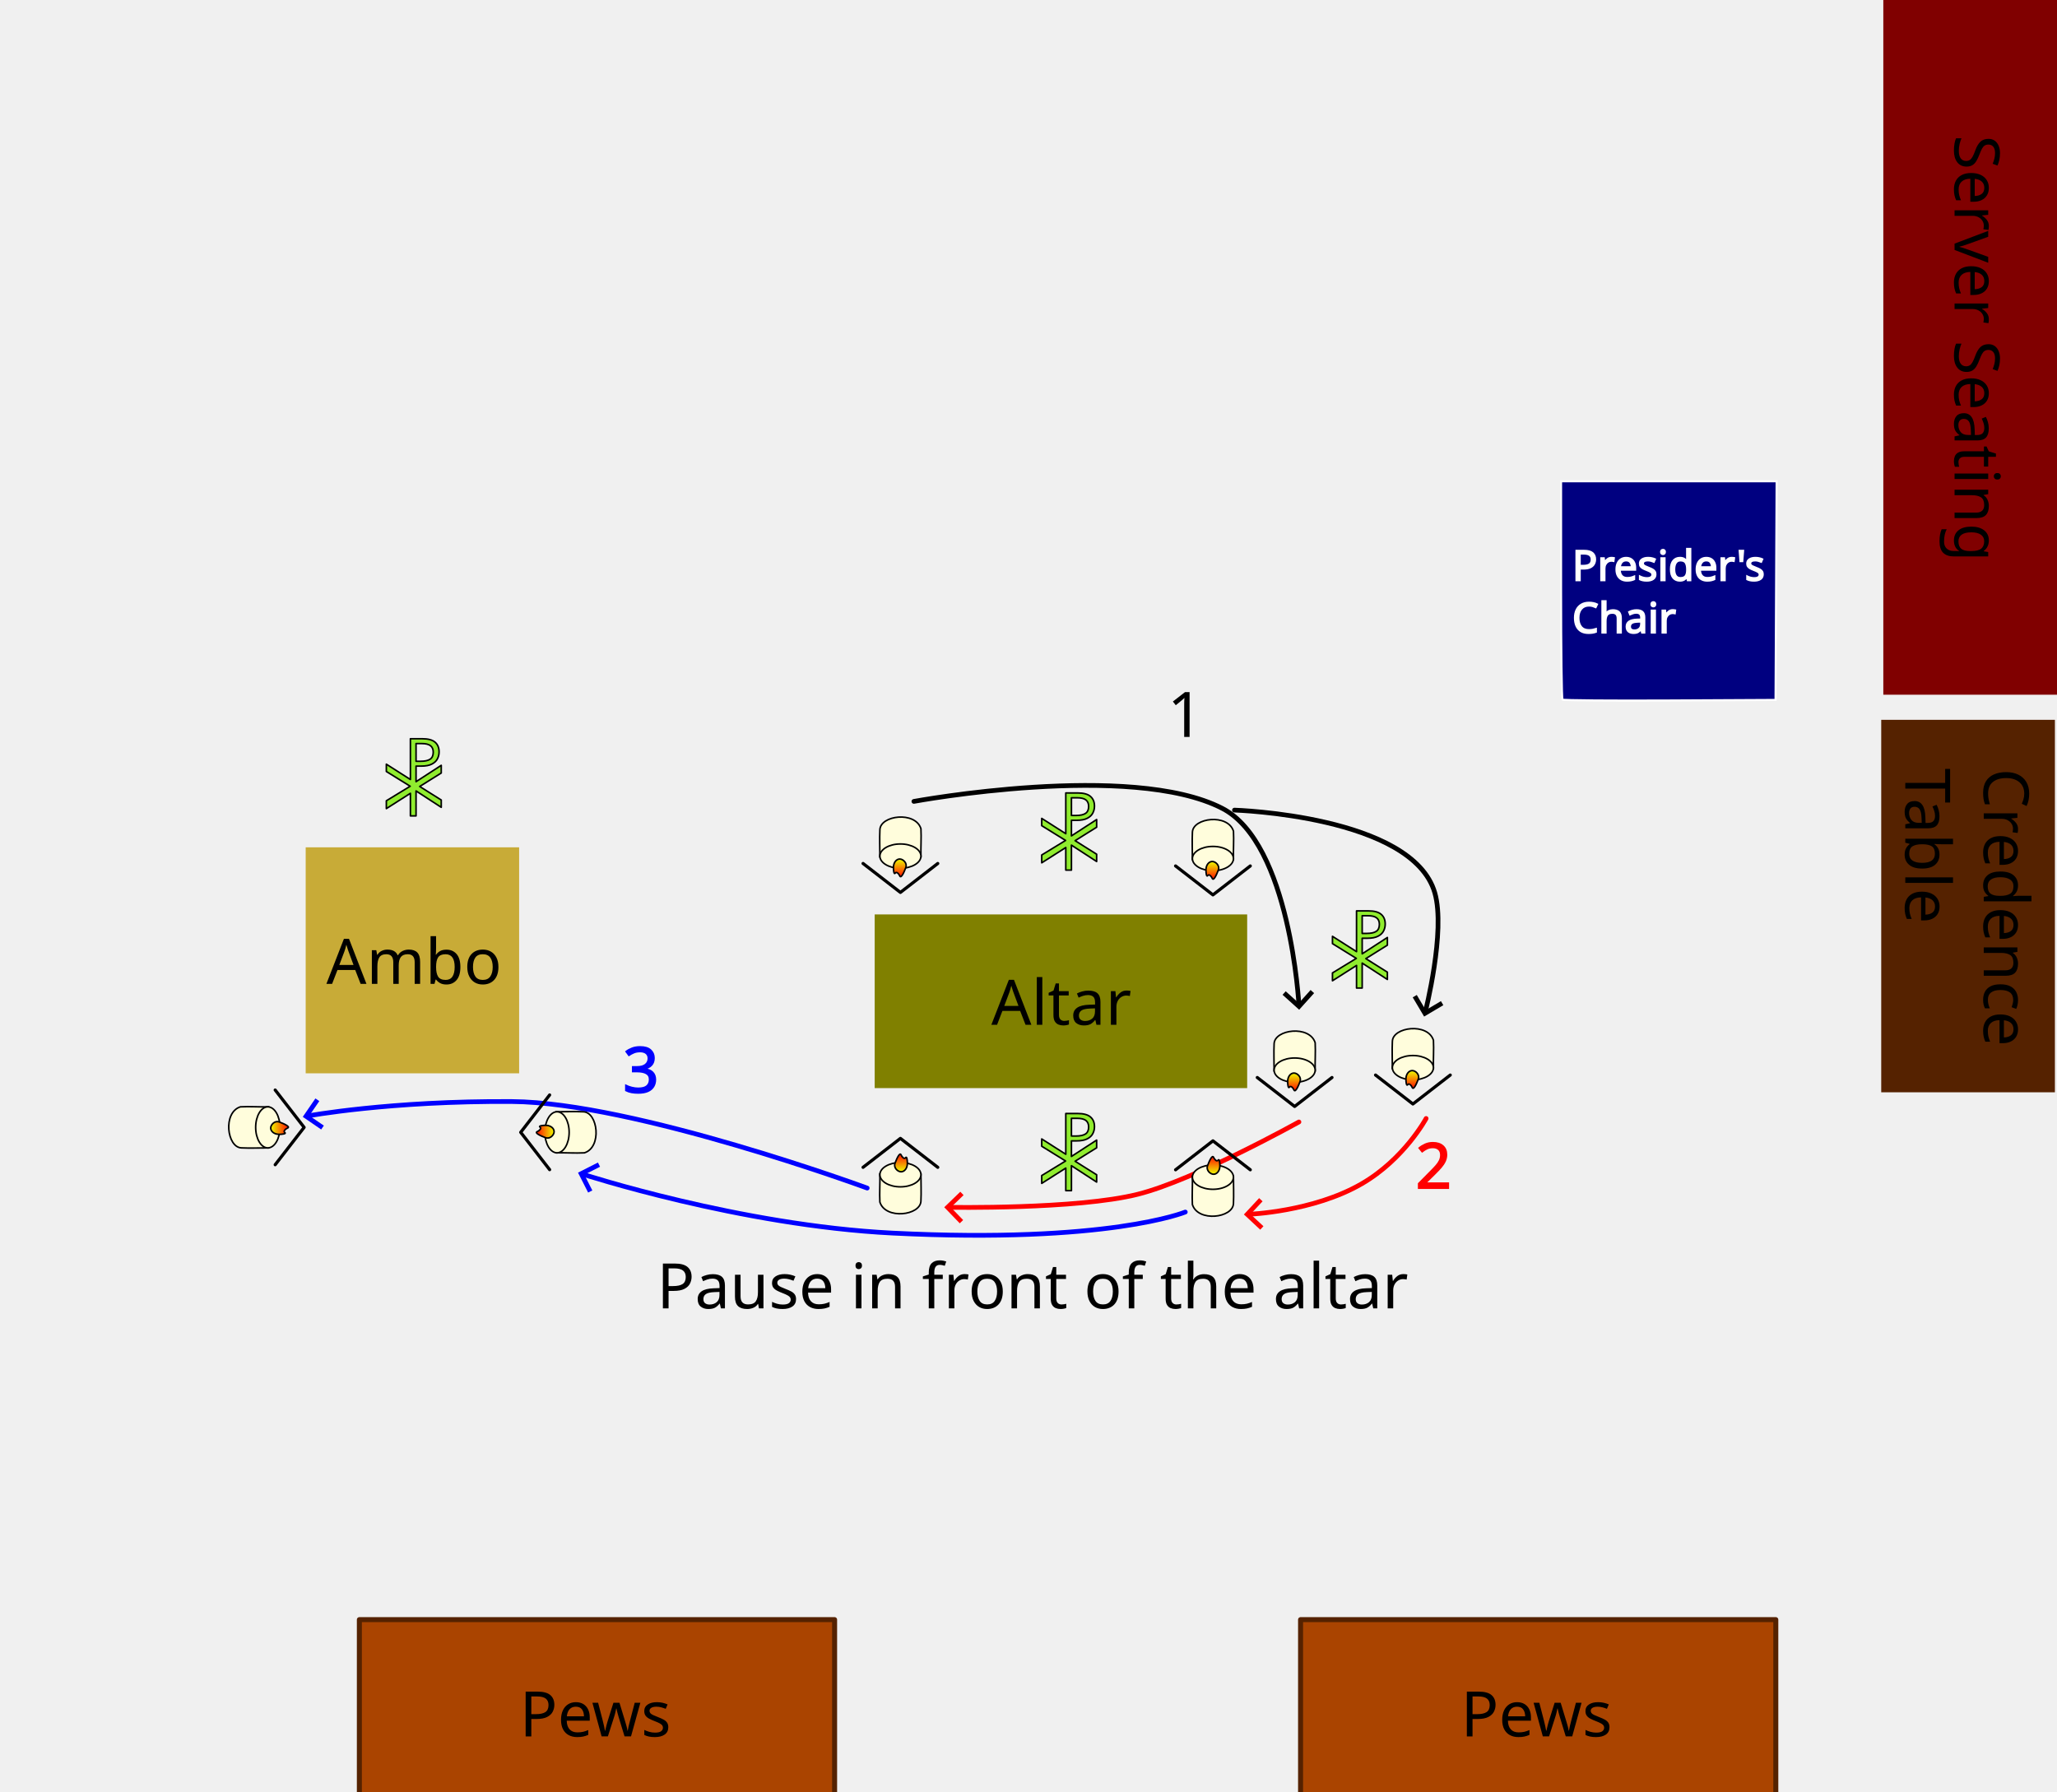
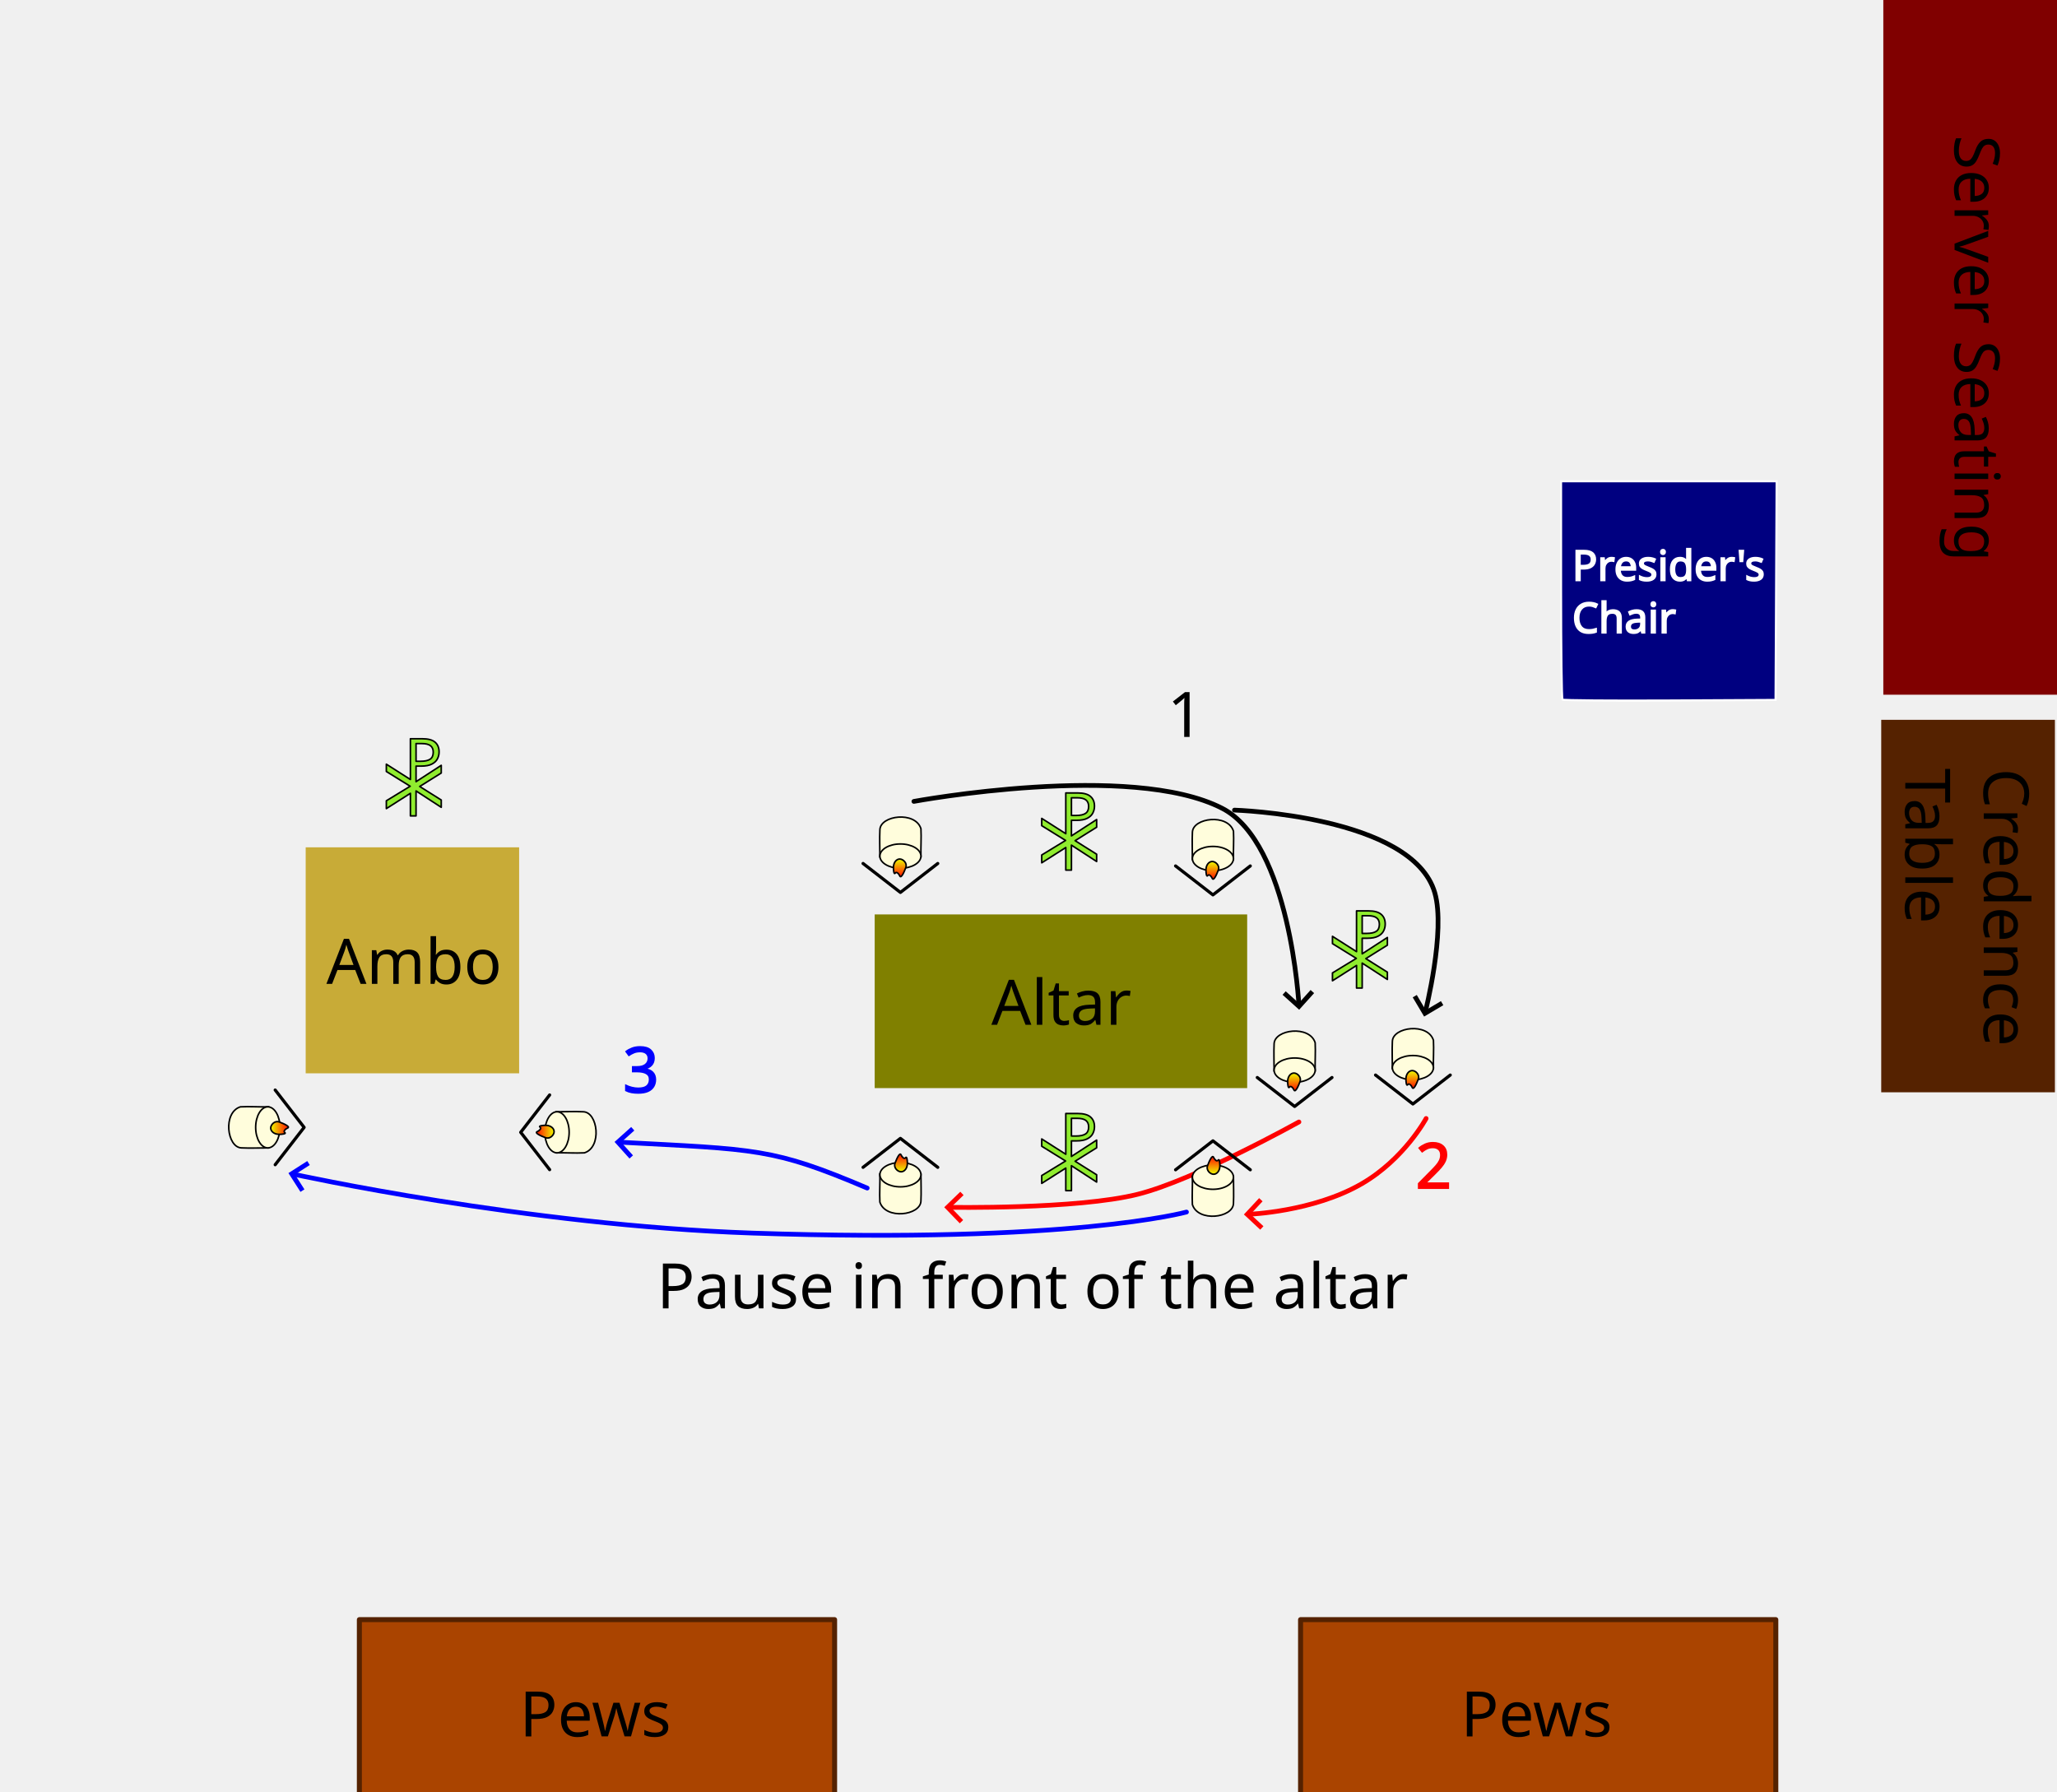
<svg xmlns="http://www.w3.org/2000/svg" xmlns:xlink="http://www.w3.org/1999/xlink" version="1.1" id="svg48" width="1310.667" height="1141.333" viewBox="0 0 1310.667 1141.333" xml:space="preserve">
  <defs id="defs52">
    <marker style="overflow:visible" id="Arrow1" refX="0" refY="0" orient="auto-start-reverse" markerWidth="4.061" markerHeight="6.707" viewBox="0 0 4.061 6.707" preserveAspectRatio="xMidYMid">
      <path style="fill:none;stroke:context-stroke;stroke-width:1;stroke-linecap:butt" d="M 3,-3 0,0 3,3" id="path5057" transform="rotate(180,0.125,0)" />
    </marker>
    <linearGradient id="linearGradient2110">
      <stop style="stop-color:#edff00;stop-opacity:1;" offset="0" id="stop2106" />
      <stop style="stop-color:#ff1700;stop-opacity:1;" offset="1" id="stop2108" />
    </linearGradient>
    <linearGradient id="linearGradient1039">
      <stop style="stop-color:#000000;stop-opacity:1;" offset="0" id="stop1037" />
    </linearGradient>
    <linearGradient xlink:href="#linearGradient2110" id="linearGradient4737" gradientUnits="userSpaceOnUse" gradientTransform="matrix(0.8073257,0,0,0.8073257,-77.17398,150.3789)" x1="-400.906" y1="784.281" x2="-400.906" y2="773.75" />
    <linearGradient xlink:href="#linearGradient2110" id="linearGradient4753" gradientUnits="userSpaceOnUse" gradientTransform="matrix(0.8073257,0,0,0.8073257,-77.17398,150.3789)" x1="-400.906" y1="784.281" x2="-400.906" y2="773.75" />
    <linearGradient xlink:href="#linearGradient2110" id="linearGradient4783" gradientUnits="userSpaceOnUse" gradientTransform="matrix(0.8073257,0,0,0.8073257,-77.17398,150.3789)" x1="-400.906" y1="784.281" x2="-400.906" y2="773.75" />
    <linearGradient xlink:href="#linearGradient2110" id="linearGradient4799" gradientUnits="userSpaceOnUse" gradientTransform="matrix(0.8073257,0,0,0.8073257,-77.17398,150.3789)" x1="-400.906" y1="784.281" x2="-400.906" y2="773.75" />
    <linearGradient xlink:href="#linearGradient2110" id="linearGradient4815" gradientUnits="userSpaceOnUse" gradientTransform="matrix(0.8073257,0,0,0.8073257,-77.17398,150.3789)" x1="-400.906" y1="784.281" x2="-400.906" y2="773.75" />
    <linearGradient xlink:href="#linearGradient2110" id="linearGradient4831" gradientUnits="userSpaceOnUse" gradientTransform="matrix(0.8073257,0,0,0.8073257,-77.17398,150.3789)" x1="-400.906" y1="784.281" x2="-400.906" y2="773.75" />
    <linearGradient xlink:href="#linearGradient2110" id="linearGradient4951" gradientUnits="userSpaceOnUse" gradientTransform="matrix(0.8073257,0,0,0.8073257,-77.17398,150.3789)" x1="-400.906" y1="784.281" x2="-400.906" y2="773.75" />
    <linearGradient xlink:href="#linearGradient2110" id="linearGradient4953" gradientUnits="userSpaceOnUse" gradientTransform="matrix(0.8073257,0,0,0.8073257,-77.17398,150.3789)" x1="-400.906" y1="784.281" x2="-400.906" y2="773.75" />
    <linearGradient xlink:href="#linearGradient2110" id="linearGradient14474" gradientUnits="userSpaceOnUse" gradientTransform="matrix(0.8073257,0,0,0.8073257,-77.17398,150.3789)" x1="-400.906" y1="784.281" x2="-400.906" y2="773.75" />
  </defs>
  <g id="g54">
    <g id="g4735" transform="rotate(180,88.47158,666.6911)">
      <g id="g4731" transform="matrix(1.291578,0,0,1.291578,121.3577,-225.832)" style="stroke-width:0.774;stroke-dasharray:none">
        <g id="g4727" style="stroke-width:0.774;stroke-dasharray:none">
          <path id="path4723" style="fill:#fffddc;stroke:#000000;stroke-width:0.774;stroke-linecap:round;stroke-linejoin:round;stroke-dasharray:none" d="m -411.295,784.34 c 0.13,4.625 -0.247,9.546 0,14.033 2.765,8.793 20.068,6.628 20.254,-0.535 0.212,-4.273 0,-9.041 0,-13.498 z" />
          <ellipse style="fill:#fffddc;fill-opacity:1;stroke:#000000;stroke-width:0.774;stroke-linecap:round;stroke-linejoin:round;stroke-dasharray:none;stroke-dashoffset:0;stroke-opacity:1" id="ellipse4725" ry="5.994" rx="10.127" cy="784.857" cx="-401.164" />
        </g>
        <path id="path4729" style="fill:url(#linearGradient4737);stroke:#000000;stroke-width:0.774;stroke-linecap:round;stroke-linejoin:round;stroke-dasharray:none" d="m -397.733,779.412 c -0.034,2.299 -1.445,4.011 -3.103,4.011 -1.658,0 -3.789,-2.002 -3.002,-4.163 0.833,-2.286 2.356,-5.69 3.002,-4.163 0.4,0.946 1.579,2.331 2.224,1.371 0.606,-0.902 0.905,1.239 0.879,2.944 z" />
      </g>
      <path style="fill:none;stroke:#000000;stroke-width:2;stroke-linecap:round;stroke-linejoin:round;stroke-dasharray:none;stroke-opacity:1" d="m -420.58,783.176 23.803,-18.438 23.803,18.438" id="path4733" />
    </g>
    <g id="g4767" transform="rotate(180,838.0015,593.6542)">
      <g id="g4747" transform="matrix(1.291578,0,0,1.291578,1421.288,-373.4757)" style="stroke-width:0.774;stroke-dasharray:none">
        <g id="g4743" style="stroke-width:0.774;stroke-dasharray:none">
          <path id="path4739" style="fill:#fffddc;stroke:#000000;stroke-width:0.774;stroke-linecap:round;stroke-linejoin:round;stroke-dasharray:none" d="m -411.295,784.34 c 0.13,4.625 -0.247,9.546 0,14.033 2.765,8.793 20.068,6.628 20.254,-0.535 0.212,-4.273 0,-9.041 0,-13.498 z" />
          <ellipse style="fill:#fffddc;fill-opacity:1;stroke:#000000;stroke-width:0.774;stroke-linecap:round;stroke-linejoin:round;stroke-dasharray:none;stroke-dashoffset:0;stroke-opacity:1" id="ellipse4741" ry="5.994" rx="10.127" cy="784.857" cx="-401.164" />
        </g>
        <path id="path4745" style="fill:url(#linearGradient4753);stroke:#000000;stroke-width:0.774;stroke-linecap:round;stroke-linejoin:round;stroke-dasharray:none" d="m -397.733,779.412 c -0.034,2.299 -1.445,4.011 -3.103,4.011 -1.658,0 -3.789,-2.002 -3.002,-4.163 0.833,-2.286 2.356,-5.69 3.002,-4.163 0.4,0.946 1.579,2.331 2.224,1.371 0.606,-0.902 0.905,1.239 0.879,2.944 z" />
      </g>
      <path style="fill:none;stroke:#000000;stroke-width:2;stroke-linecap:round;stroke-linejoin:round;stroke-dasharray:none;stroke-opacity:1" d="m 879.35,635.533 23.803,-18.438 23.803,18.438" id="path4749" />
    </g>
    <g id="g4781" transform="rotate(180,214.0653,734.8807)">
      <g id="g4777" transform="matrix(1.291578,0,0,1.291578,121.3577,-225.832)" style="stroke-width:0.774;stroke-dasharray:none">
        <g id="g4773" style="stroke-width:0.774;stroke-dasharray:none">
          <path id="path4769" style="fill:#fffddc;stroke:#000000;stroke-width:0.774;stroke-linecap:round;stroke-linejoin:round;stroke-dasharray:none" d="m -411.295,784.34 c 0.13,4.625 -0.247,9.546 0,14.033 2.765,8.793 20.068,6.628 20.254,-0.535 0.212,-4.273 0,-9.041 0,-13.498 z" />
          <ellipse style="fill:#fffddc;fill-opacity:1;stroke:#000000;stroke-width:0.774;stroke-linecap:round;stroke-linejoin:round;stroke-dasharray:none;stroke-dashoffset:0;stroke-opacity:1" id="ellipse4771" ry="5.994" rx="10.127" cy="784.857" cx="-401.164" />
        </g>
        <path id="path4775" style="fill:url(#linearGradient4783);stroke:#000000;stroke-width:0.774;stroke-linecap:round;stroke-linejoin:round;stroke-dasharray:none" d="m -397.733,779.412 c -0.034,2.299 -1.445,4.011 -3.103,4.011 -1.658,0 -3.789,-2.002 -3.002,-4.163 0.833,-2.286 2.356,-5.69 3.002,-4.163 0.4,0.946 1.579,2.331 2.224,1.371 0.606,-0.902 0.905,1.239 0.879,2.944 z" />
      </g>
      <path style="fill:none;stroke:#000000;stroke-width:2;stroke-linecap:round;stroke-linejoin:round;stroke-dasharray:none;stroke-opacity:1" d="m -420.58,783.176 23.803,-18.438 23.803,18.438" id="path4779" />
    </g>
    <g id="g4797" transform="rotate(180,251.7435,734.0957)">
      <g id="g4793" transform="matrix(1.291578,0,0,1.291578,121.3577,-225.832)" style="stroke-width:0.774;stroke-dasharray:none">
        <g id="g4789" style="stroke-width:0.774;stroke-dasharray:none">
          <path id="path4785" style="fill:#fffddc;stroke:#000000;stroke-width:0.774;stroke-linecap:round;stroke-linejoin:round;stroke-dasharray:none" d="m -411.295,784.34 c 0.13,4.625 -0.247,9.546 0,14.033 2.765,8.793 20.068,6.628 20.254,-0.535 0.212,-4.273 0,-9.041 0,-13.498 z" />
          <ellipse style="fill:#fffddc;fill-opacity:1;stroke:#000000;stroke-width:0.774;stroke-linecap:round;stroke-linejoin:round;stroke-dasharray:none;stroke-dashoffset:0;stroke-opacity:1" id="ellipse4787" ry="5.994" rx="10.127" cy="784.857" cx="-401.164" />
        </g>
        <path id="path4791" style="fill:url(#linearGradient4799);stroke:#000000;stroke-width:0.774;stroke-linecap:round;stroke-linejoin:round;stroke-dasharray:none" d="m -397.733,779.412 c -0.034,2.299 -1.445,4.011 -3.103,4.011 -1.658,0 -3.789,-2.002 -3.002,-4.163 0.833,-2.286 2.356,-5.69 3.002,-4.163 0.4,0.946 1.579,2.331 2.224,1.371 0.606,-0.902 0.905,1.239 0.879,2.944 z" />
      </g>
      <path style="fill:none;stroke:#000000;stroke-width:2;stroke-linecap:round;stroke-linejoin:round;stroke-dasharray:none;stroke-opacity:1" d="m -420.58,783.176 23.803,-18.438 23.803,18.438" id="path4795" />
    </g>
    <g id="g4829" transform="rotate(90,-78.30858,1036.824)">
      <g id="g4825" transform="matrix(1.291578,0,0,1.291578,121.3577,-225.832)" style="stroke-width:0.774;stroke-dasharray:none">
        <g id="g4821" style="stroke-width:0.774;stroke-dasharray:none">
          <path id="path4817" style="fill:#fffddc;stroke:#000000;stroke-width:0.774;stroke-linecap:round;stroke-linejoin:round;stroke-dasharray:none" d="m -411.295,784.34 c 0.13,4.625 -0.247,9.546 0,14.033 2.765,8.793 20.068,6.628 20.254,-0.535 0.212,-4.273 0,-9.041 0,-13.498 z" />
          <ellipse style="fill:#fffddc;fill-opacity:1;stroke:#000000;stroke-width:0.774;stroke-linecap:round;stroke-linejoin:round;stroke-dasharray:none;stroke-dashoffset:0;stroke-opacity:1" id="ellipse4819" ry="5.994" rx="10.127" cy="784.857" cx="-401.164" />
        </g>
        <path id="path4823" style="fill:url(#linearGradient4831);stroke:#000000;stroke-width:0.774;stroke-linecap:round;stroke-linejoin:round;stroke-dasharray:none" d="m -397.733,779.412 c -0.034,2.299 -1.445,4.011 -3.103,4.011 -1.658,0 -3.789,-2.002 -3.002,-4.163 0.833,-2.286 2.356,-5.69 3.002,-4.163 0.4,0.946 1.579,2.331 2.224,1.371 0.606,-0.902 0.905,1.239 0.879,2.944 z" />
      </g>
      <path style="fill:none;stroke:#000000;stroke-width:2;stroke-linecap:round;stroke-linejoin:round;stroke-dasharray:none;stroke-opacity:1" d="m -420.58,783.176 23.803,-18.438 23.803,18.438" id="path4827" />
    </g>
    <g id="g4887" transform="translate(750.4227,15.69922)">
      <g aria-label="P" id="g4883" style="font-size:40px;line-height:1.25;fill:#000000;fill-opacity:1;stroke:#000000;stroke-linecap:butt;stroke-linejoin:round;stroke-opacity:1" transform="translate(-480.3961,91.84043)">
        <path id="path4881" style="fill:#90ec2f;fill-opacity:1;stroke:#000000;stroke-linecap:butt;stroke-linejoin:round;stroke-opacity:1" d="m 409.068,397.72 v 25.973 l -15.33,-9.766 v 4.654 l 15.189,9.406 -15.189,9.262 v 4.998 l 15.33,-9.756 v 14.393 h 3.6 v -15.906 l 16.055,10.436 v -4.654 l -13.719,-8.623 13.719,-8.574 v -4.9 l -16.055,10.42 v -9.922 h 3.279 c 2.853,0 5.106,-0.426 6.76,-1.279 1.68,-0.853 2.867,-1.96 3.561,-3.32 0.72,-1.387 1.08,-2.868 1.08,-4.441 0,-2.667 -0.854,-4.733 -2.561,-6.199 -1.707,-1.467 -4.427,-2.199 -8.16,-2.199 z m 3.6,3.08 h 3.641 c 2.533,0 4.385,0.453 5.559,1.359 1.173,0.907 1.76,2.279 1.76,4.119 0,2.107 -0.667,3.6 -2,4.48 -1.333,0.88 -3.36,1.32 -6.08,1.32 h -2.879 z" />
      </g>
      <g aria-label="X" transform="rotate(90)" id="g4885" style="font-size:48.997px;line-height:1.25;stroke:#000000;stroke-width:1.225;stroke-linejoin:round" />
    </g>
    <g id="g4895" transform="translate(935.6735,90.85147)">
      <g aria-label="P" id="g4891" style="font-size:40px;line-height:1.25;fill:#000000;fill-opacity:1;stroke:#000000;stroke-linecap:butt;stroke-linejoin:round;stroke-opacity:1" transform="translate(-480.3961,91.84043)">
        <path id="path4889" style="fill:#90ec2f;fill-opacity:1;stroke:#000000;stroke-linecap:butt;stroke-linejoin:round;stroke-opacity:1" d="m 409.068,397.72 v 25.973 l -15.33,-9.766 v 4.654 l 15.189,9.406 -15.189,9.262 v 4.998 l 15.33,-9.756 v 14.393 h 3.6 v -15.906 l 16.055,10.436 v -4.654 l -13.719,-8.623 13.719,-8.574 v -4.9 l -16.055,10.42 v -9.922 h 3.279 c 2.853,0 5.106,-0.426 6.76,-1.279 1.68,-0.853 2.867,-1.96 3.561,-3.32 0.72,-1.387 1.08,-2.868 1.08,-4.441 0,-2.667 -0.854,-4.733 -2.561,-6.199 -1.707,-1.467 -4.427,-2.199 -8.16,-2.199 z m 3.6,3.08 h 3.641 c 2.533,0 4.385,0.453 5.559,1.359 1.173,0.907 1.76,2.279 1.76,4.119 0,2.107 -0.667,3.6 -2,4.48 -1.333,0.88 -3.36,1.32 -6.08,1.32 h -2.879 z" />
      </g>
      <g aria-label="X" transform="rotate(90)" id="g4893" style="font-size:48.997px;line-height:1.25;stroke:#000000;stroke-width:1.225;stroke-linejoin:round" />
    </g>
    <g id="g4903" transform="translate(332.8235,-18.83906)">
      <g aria-label="P" id="g4899" style="font-size:40px;line-height:1.25;fill:#000000;fill-opacity:1;stroke:#000000;stroke-linecap:butt;stroke-linejoin:round;stroke-opacity:1" transform="translate(-480.3961,91.84043)">
        <path id="path4897" style="fill:#90ec2f;fill-opacity:1;stroke:#000000;stroke-linecap:butt;stroke-linejoin:round;stroke-opacity:1" d="m 409.068,397.72 v 25.973 l -15.33,-9.766 v 4.654 l 15.189,9.406 -15.189,9.262 v 4.998 l 15.33,-9.756 v 14.393 h 3.6 v -15.906 l 16.055,10.436 v -4.654 l -13.719,-8.623 13.719,-8.574 v -4.9 l -16.055,10.42 v -9.922 h 3.279 c 2.853,0 5.106,-0.426 6.76,-1.279 1.68,-0.853 2.867,-1.96 3.561,-3.32 0.72,-1.387 1.08,-2.868 1.08,-4.441 0,-2.667 -0.854,-4.733 -2.561,-6.199 -1.707,-1.467 -4.427,-2.199 -8.16,-2.199 z m 3.6,3.08 h 3.641 c 2.533,0 4.385,0.453 5.559,1.359 1.173,0.907 1.76,2.279 1.76,4.119 0,2.107 -0.667,3.6 -2,4.48 -1.333,0.88 -3.36,1.32 -6.08,1.32 h -2.879 z" />
      </g>
      <g aria-label="X" transform="rotate(90)" id="g4901" style="font-size:48.997px;line-height:1.25;stroke:#000000;stroke-width:1.225;stroke-linejoin:round" />
    </g>
    <path style="fill:none;stroke:#000000;stroke-width:3;stroke-linecap:round;stroke-linejoin:miter;stroke-dasharray:none;stroke-dashoffset:0;stroke-opacity:1;marker-end:url(#Arrow1)" d="m 786.57,516.198 c 0,0 113.449,3.484 127.662,52.73 7.051,24.432 -6.106,76.042 -6.106,76.042" id="path4907" />
    <path style="fill:none;stroke:#000000;stroke-width:3;stroke-linecap:round;stroke-linejoin:miter;stroke-dasharray:none;stroke-dashoffset:0;stroke-opacity:1;marker-end:url(#Arrow1)" d="m 582.311,510.647 c 0,0 138.276,-25.614 196.488,4.44 43.413,22.413 48.845,125.442 48.845,125.442" id="path4909" />
    <g id="g4949" transform="translate(750.4227,219.9581)">
      <g aria-label="P" id="g4945" style="font-size:40px;line-height:1.25;fill:#000000;fill-opacity:1;stroke:#000000;stroke-linecap:butt;stroke-linejoin:round;stroke-opacity:1" transform="translate(-480.3961,91.84043)">
        <path id="path4943" style="fill:#90ec2f;fill-opacity:1;stroke:#000000;stroke-linecap:butt;stroke-linejoin:round;stroke-opacity:1" d="m 409.068,397.72 v 25.973 l -15.33,-9.766 v 4.654 l 15.189,9.406 -15.189,9.262 v 4.998 l 15.33,-9.756 v 14.393 h 3.6 v -15.906 l 16.055,10.436 v -4.654 l -13.719,-8.623 13.719,-8.574 v -4.9 l -16.055,10.42 v -9.922 h 3.279 c 2.853,0 5.106,-0.426 6.76,-1.279 1.68,-0.853 2.867,-1.96 3.561,-3.32 0.72,-1.387 1.08,-2.868 1.08,-4.441 0,-2.667 -0.854,-4.733 -2.561,-6.199 -1.707,-1.467 -4.427,-2.199 -8.16,-2.199 z m 3.6,3.08 h 3.641 c 2.533,0 4.385,0.453 5.559,1.359 1.173,0.907 1.76,2.279 1.76,4.119 0,2.107 -0.667,3.6 -2,4.48 -1.333,0.88 -3.36,1.32 -6.08,1.32 h -2.879 z" />
      </g>
      <g aria-label="X" transform="rotate(90)" id="g4947" style="font-size:48.997px;line-height:1.25;stroke:#000000;stroke-width:1.225;stroke-linejoin:round" />
    </g>
    <text xml:space="preserve" style="font-style:normal;font-weight:normal;font-size:40px;line-height:1.25;font-family:sans-serif;fill:#000000;fill-opacity:1;stroke:none" x="418.509" y="833.687" id="text4957">
      <tspan id="tspan4955" x="418.509" y="833.687">Pause in front of the altar</tspan>
    </text>
    <path style="fill:none;stroke:#ff0000;stroke-width:3;stroke-linecap:round;stroke-linejoin:miter;stroke-dasharray:none;stroke-dashoffset:0;stroke-opacity:1;marker-end:url(#Arrow1)" d="m 827.644,714.906 c 0,0 -66.293,36.956 -102.684,46.069 -39.039,9.776 -120.446,8.326 -120.446,8.326" id="path4961" />
    <g id="g4941" transform="translate(-130.3035,109.8491)">
      <g id="g4937" transform="matrix(1.291578,0,0,1.291578,1421.288,-373.4757)" style="stroke-width:0.774;stroke-dasharray:none">
        <g id="g4933" style="stroke-width:0.774;stroke-dasharray:none">
          <path id="path4929" style="fill:#fffddc;stroke:#000000;stroke-width:0.774;stroke-linecap:round;stroke-linejoin:round;stroke-dasharray:none" d="m -411.295,784.34 c 0.13,4.625 -0.247,9.546 0,14.033 2.765,8.793 20.068,6.628 20.254,-0.535 0.212,-4.273 0,-9.041 0,-13.498 z" />
          <ellipse style="fill:#fffddc;fill-opacity:1;stroke:#000000;stroke-width:0.774;stroke-linecap:round;stroke-linejoin:round;stroke-dasharray:none;stroke-dashoffset:0;stroke-opacity:1" id="ellipse4931" ry="5.994" rx="10.127" cy="784.857" cx="-401.164" />
        </g>
        <path id="path4935" style="fill:url(#linearGradient4951);stroke:#000000;stroke-width:0.774;stroke-linecap:round;stroke-linejoin:round;stroke-dasharray:none" d="m -397.733,779.412 c -0.034,2.299 -1.445,4.011 -3.103,4.011 -1.658,0 -3.789,-2.002 -3.002,-4.163 0.833,-2.286 2.356,-5.69 3.002,-4.163 0.4,0.946 1.579,2.331 2.224,1.371 0.606,-0.902 0.905,1.239 0.879,2.944 z" />
      </g>
      <path style="fill:none;stroke:#000000;stroke-width:2;stroke-linecap:round;stroke-linejoin:round;stroke-dasharray:none;stroke-opacity:1" d="m 879.35,635.533 23.803,-18.438 23.803,18.438" id="path4939" />
    </g>
    <path style="fill:none;stroke:#ff0000;stroke-width:3;stroke-linecap:round;stroke-linejoin:miter;stroke-dasharray:none;stroke-dashoffset:0;stroke-opacity:1;marker-end:url(#Arrow1)" d="m 908.681,712.686 c 0,0 -13.922,25.917 -41.074,41.629 -31.07,17.979 -72.157,19.427 -72.157,19.427" id="path4963" />
    <text xml:space="preserve" style="font-style:normal;font-weight:normal;font-size:40px;line-height:1.25;font-family:sans-serif;fill:#000000;fill-opacity:1;stroke:none" x="743.769" y="469.573" id="text4967">
      <tspan id="tspan4965" x="743.769" y="469.573">1</tspan>
    </text>
    <text xml:space="preserve" style="font-style:normal;font-weight:normal;font-size:40px;line-height:1.25;font-family:sans-serif;fill:#ff0000;fill-opacity:1;stroke:#ff0000;stroke-opacity:1" x="902.021" y="757.09" id="text4971">
      <tspan id="tspan4969" x="902.021" y="757.09">2</tspan>
    </text>
    <text xml:space="preserve" style="font-style:normal;font-weight:normal;font-size:40px;line-height:1.25;font-family:sans-serif;fill:#0000ff;fill-opacity:1;stroke:#0000ff" x="396.993" y="696.034" id="text4975">
      <tspan id="tspan4973" x="396.993" y="696.034">3</tspan>
    </text>
-     <path style="fill:none;stroke:#0000ff;stroke-width:3;stroke-linecap:round;stroke-linejoin:miter;stroke-dasharray:none;stroke-dashoffset:0;stroke-opacity:1;marker-end:url(#Arrow1)" d="m 552.552,757.034 c 0,0 -148.419,-54.595 -226.287,-55.138 -77.868,-0.542 -130.522,9.229 -130.522,9.229" id="path4977" />
-     <path style="fill:none;stroke:#0000ff;stroke-width:3;stroke-linecap:round;stroke-linejoin:miter;stroke-dasharray:none;stroke-dashoffset:0;stroke-opacity:1;marker-end:url(#Arrow1)" d="m 755.241,772.306 c 0,0 -49.142,20.307 -186.612,13.407 C 471.433,780.834 371.028,748.097 371.028,748.097" id="path4979" />
+     <path style="fill:none;stroke:#0000ff;stroke-width:3;stroke-linecap:round;stroke-linejoin:miter;stroke-dasharray:none;stroke-dashoffset:0;stroke-opacity:1;marker-end:url(#Arrow1)" d="M 552.552,757.034 C 492.093,731.376 482.168,732.488 394.452,727.777" id="path4977" />
+     <path style="fill:none;stroke:#0000ff;stroke-width:3;stroke-linecap:round;stroke-linejoin:miter;stroke-dasharray:none;stroke-dashoffset:0;stroke-opacity:1;marker-end:url(#Arrow1)" d="m 755.991,772.306 c 0,0 -72.827,20.307 -276.556,13.407 -144.044,-4.879 -292.842,-37.616 -292.842,-37.616" id="path4979" />
    <g id="g4813" transform="rotate(-90,-54.12145,378.8403)">
      <g id="g4809" transform="matrix(1.291578,0,0,1.291578,121.3577,-225.832)" style="stroke-width:0.774;stroke-dasharray:none">
        <g id="g4805" style="stroke-width:0.774;stroke-dasharray:none">
          <path id="path4801" style="fill:#fffddc;stroke:#000000;stroke-width:0.774;stroke-linecap:round;stroke-linejoin:round;stroke-dasharray:none" d="m -411.295,784.34 c 0.13,4.625 -0.247,9.546 0,14.033 2.765,8.793 20.068,6.628 20.254,-0.535 0.212,-4.273 0,-9.041 0,-13.498 z" />
          <ellipse style="fill:#fffddc;fill-opacity:1;stroke:#000000;stroke-width:0.774;stroke-linecap:round;stroke-linejoin:round;stroke-dasharray:none;stroke-dashoffset:0;stroke-opacity:1" id="ellipse4803" ry="5.994" rx="10.127" cy="784.857" cx="-401.164" />
        </g>
        <path id="path4807" style="fill:url(#linearGradient4815);stroke:#000000;stroke-width:0.774;stroke-linecap:round;stroke-linejoin:round;stroke-dasharray:none" d="m -397.733,779.412 c -0.034,2.299 -1.445,4.011 -3.103,4.011 -1.658,0 -3.789,-2.002 -3.002,-4.163 0.833,-2.286 2.356,-5.69 3.002,-4.163 0.4,0.946 1.579,2.331 2.224,1.371 0.606,-0.902 0.905,1.239 0.879,2.944 z" />
      </g>
      <path style="fill:none;stroke:#000000;stroke-width:2;stroke-linecap:round;stroke-linejoin:round;stroke-dasharray:none;stroke-opacity:1" d="m -420.58,783.176 23.803,-18.438 23.803,18.438" id="path4811" />
    </g>
    <g id="g4927" transform="translate(970.4967,-39.36444)">
      <g id="g4923" transform="matrix(1.291578,0,0,1.291578,121.3577,-225.832)" style="stroke-width:0.774;stroke-dasharray:none">
        <g id="g4919" style="stroke-width:0.774;stroke-dasharray:none">
          <path id="path4915" style="fill:#fffddc;stroke:#000000;stroke-width:0.774;stroke-linecap:round;stroke-linejoin:round;stroke-dasharray:none" d="m -411.295,784.34 c 0.13,4.625 -0.247,9.546 0,14.033 2.765,8.793 20.068,6.628 20.254,-0.535 0.212,-4.273 0,-9.041 0,-13.498 z" />
          <ellipse style="fill:#fffddc;fill-opacity:1;stroke:#000000;stroke-width:0.774;stroke-linecap:round;stroke-linejoin:round;stroke-dasharray:none;stroke-dashoffset:0;stroke-opacity:1" id="ellipse4917" ry="5.994" rx="10.127" cy="784.857" cx="-401.164" />
        </g>
        <path id="path4921" style="fill:url(#linearGradient4953);stroke:#000000;stroke-width:0.774;stroke-linecap:round;stroke-linejoin:round;stroke-dasharray:none" d="m -397.733,779.412 c -0.034,2.299 -1.445,4.011 -3.103,4.011 -1.658,0 -3.789,-2.002 -3.002,-4.163 0.833,-2.286 2.356,-5.69 3.002,-4.163 0.4,0.946 1.579,2.331 2.224,1.371 0.606,-0.902 0.905,1.239 0.879,2.944 z" />
      </g>
      <path style="fill:none;stroke:#000000;stroke-width:2;stroke-linecap:round;stroke-linejoin:round;stroke-dasharray:none;stroke-opacity:1" d="m -420.58,783.176 23.803,-18.438 23.803,18.438" id="path4925" />
    </g>
    <text xml:space="preserve" style="font-style:normal;font-weight:normal;font-size:40px;line-height:1.25;font-family:sans-serif;fill:#000000;fill-opacity:1;stroke:none" x="314.159" y="373.549" id="text5303">
      <tspan id="tspan5301" x="314.159" y="373.549" />
    </text>
    <g id="g1775-6" transform="translate(174.0459,-95.27005)">
      <path style="fill:#ffca00;fill-opacity:1;stroke:#000000;stroke-width:4.58;stroke-dasharray:none;stroke-dashoffset:0;stroke-opacity:1" id="path1746-3" d="m -399.077,179.704 c -107.423,-11.161 -30.597,127.778 -98.665,43.926 -68.068,-83.851 52.11,19.896 63.271,-87.527 11.161,-107.423 -127.778,-30.597 -43.926,-98.665 83.851,-68.068 -19.896,52.11 87.527,63.271 107.423,11.161 30.597,-127.778 98.665,-43.926 68.068,83.851 -52.11,-19.896 -63.271,87.527 -11.161,107.423 127.778,30.597 43.926,98.665 -83.851,68.068 19.896,-52.11 -87.527,-63.271 z" transform="matrix(0.1372033,-0.1698323,0.1698323,0.1372033,-312.0219,641.285)" />
      <path style="fill:none;stroke:#000000;stroke-width:2;stroke-linecap:round;stroke-linejoin:round;stroke-dasharray:none;stroke-opacity:1" d="m -366.202,701.22 23.803,-18.438 23.803,18.438" id="path1769-2" />
    </g>
    <path style="fill:none;stroke:#000000;stroke-width:2;stroke-linecap:round;stroke-linejoin:round;stroke-dasharray:none;stroke-opacity:1" d="m -439.835,697.912 23.803,-18.438 23.803,18.438" id="path1771-0" />
    <g id="g3921-6" transform="translate(24.90335,-4.214582)">
      <g id="g3901-1" transform="matrix(1.291578,0,0,1.291578,121.3577,-225.832)" style="stroke-width:0.774;stroke-dasharray:none">
        <g id="g1976-5" style="stroke-width:0.774;stroke-dasharray:none">
          <path id="ellipse1964-5" style="fill:#fffddc;stroke:#000000;stroke-width:0.774;stroke-linecap:round;stroke-linejoin:round;stroke-dasharray:none" d="m -411.295,784.34 c 0.13,4.625 -0.247,9.546 0,14.033 2.765,8.793 20.068,6.628 20.254,-0.535 0.212,-4.273 0,-9.041 0,-13.498 z" />
          <ellipse style="fill:#fffddc;fill-opacity:1;stroke:#000000;stroke-width:0.774;stroke-linecap:round;stroke-linejoin:round;stroke-dasharray:none;stroke-dashoffset:0;stroke-opacity:1" id="path1835-4" ry="5.994" rx="10.127" cy="784.857" cx="-401.164" />
        </g>
        <path id="path2030-7" style="fill:url(#linearGradient14474);stroke:#000000;stroke-width:0.774;stroke-linecap:round;stroke-linejoin:round;stroke-dasharray:none" d="m -397.733,779.412 c -0.034,2.299 -1.445,4.011 -3.103,4.011 -1.658,0 -3.789,-2.002 -3.002,-4.163 0.833,-2.286 2.356,-5.69 3.002,-4.163 0.4,0.946 1.579,2.331 2.224,1.371 0.606,-0.902 0.905,1.239 0.879,2.944 z" />
      </g>
      <path style="fill:none;stroke:#000000;stroke-width:2;stroke-linecap:round;stroke-linejoin:round;stroke-dasharray:none;stroke-opacity:1" d="m -420.58,783.176 23.803,-18.438 23.803,18.438" id="path3895-6" />
    </g>
    <g id="g4879-5" transform="translate(-191.7459,-60.73177)">
      <g aria-label="P" id="text4835-6" style="font-size:40px;line-height:1.25;fill:#000000;fill-opacity:1;stroke:#000000;stroke-linecap:butt;stroke-linejoin:round;stroke-opacity:1" transform="translate(-480.3961,91.84043)">
        <path id="path4841-9" style="fill:#90ec2f;fill-opacity:1;stroke:#000000;stroke-linecap:butt;stroke-linejoin:round;stroke-opacity:1" d="m 409.068,397.72 v 25.973 l -15.33,-9.766 v 4.654 l 15.189,9.406 -15.189,9.262 v 4.998 l 15.33,-9.756 v 14.393 h 3.6 v -15.906 l 16.055,10.436 v -4.654 l -13.719,-8.623 13.719,-8.574 v -4.9 l -16.055,10.42 v -9.922 h 3.279 c 2.853,0 5.106,-0.426 6.76,-1.279 1.68,-0.853 2.867,-1.96 3.561,-3.32 0.72,-1.387 1.08,-2.868 1.08,-4.441 0,-2.667 -0.854,-4.733 -2.561,-6.199 -1.707,-1.467 -4.427,-2.199 -8.16,-2.199 z m 3.6,3.08 h 3.641 c 2.533,0 4.385,0.453 5.559,1.359 1.173,0.907 1.76,2.279 1.76,4.119 0,2.107 -0.667,3.6 -2,4.48 -1.333,0.88 -3.36,1.32 -6.08,1.32 h -2.879 z" />
      </g>
      <g aria-label="X" transform="rotate(90)" id="text4839-3" style="font-size:48.997px;line-height:1.25;stroke:#000000;stroke-width:1.225;stroke-linejoin:round" />
    </g>
    <text xml:space="preserve" style="font-style:normal;font-weight:normal;font-size:40px;line-height:1.25;font-family:sans-serif;fill:#000000;fill-opacity:1;stroke:none" x="339.062" y="369.335" id="text5303-7">
      <tspan id="tspan5301-4" x="339.062" y="369.335" />
    </text>
    <g id="g13307" transform="translate(24.90335,-4.214582)">
      <path style="fill:#808000;stroke-width:1.333" d="m 532.43,642.215 v -55.333 h 118.667 118.667 v 55.333 55.333 H 651.097 532.43 Z" id="path4033" />
      <text xml:space="preserve" style="font-style:normal;font-weight:normal;font-size:40px;line-height:1.25;font-family:sans-serif;fill:#000000;fill-opacity:1;stroke:none" x="606.757" y="657.215" id="text13055">
        <tspan id="tspan13053" x="606.757" y="657.215">Altar</tspan>
      </text>
    </g>
    <g id="g13302" transform="translate(158.3467,-13.63411)">
      <path style="fill:#c8ab37;stroke-width:1.333" d="m 36.43,625.548 v -72 h 68 68 v 72 72 h -68 -68 z" id="path4031" />
      <text xml:space="preserve" style="font-style:normal;font-weight:normal;font-size:40px;line-height:1.25;font-family:sans-serif;fill:#000000;fill-opacity:1;stroke:none" x="49.63" y="640.548" id="text13059">
        <tspan id="tspan13057" x="49.63" y="640.548">Ambo</tspan>
      </text>
    </g>
    <g id="g13323" transform="translate(24.90335,-4.214582)">
      <path style="fill:#000080;stroke:#ffffff;stroke-width:1.333" d="m 970.664,450.004 c -0.496,-0.496 -0.901,-32.001 -0.901,-70.012 v -69.111 h 68.679 68.679 l -0.345,69.667 -0.345,69.667 -67.432,0.345 c -37.088,0.19 -67.838,-0.06 -68.333,-0.556 z" id="path4035" />
      <text xml:space="preserve" style="font-style:normal;font-variant:normal;font-weight:normal;font-stretch:normal;font-size:26.667px;line-height:1.25;font-family:sans-serif;-inkscape-font-specification:'sans-serif, Normal';font-variant-ligatures:normal;font-variant-caps:normal;font-variant-numeric:normal;font-variant-east-asian:normal;fill:#ffffff;fill-opacity:1;stroke:#ffffff" x="976.83" y="374.086" id="text13063">
        <tspan id="tspan13061" x="976.83" y="374.086">Presider's</tspan>
        <tspan x="976.83" y="407.419" id="tspan13065">Chair</tspan>
      </text>
    </g>
    <g id="g13334" transform="translate(24.90335,-4.214582)">
      <path style="fill:#800000;stroke-width:1.333" d="M 1175.097,225.548 V 4.215 h 55.333 55.333 V 225.548 446.881 h -55.333 -55.333 z" id="path4037" />
      <text xml:space="preserve" style="font-style:normal;font-weight:normal;font-size:40px;line-height:1.25;font-family:sans-serif;fill:#000000;fill-opacity:1;stroke:none" x="90.288" y="-1220.49" id="text13069" transform="rotate(90)">
        <tspan id="tspan13067" x="90.288" y="-1220.49">Server Seating</tspan>
      </text>
    </g>
    <g id="g13329" transform="translate(24.90335,-4.214582)">
      <path style="fill:#552200;stroke-width:1.333" d="M 1173.763,581.548 V 462.881 h 55.333 55.333 V 581.548 700.215 h -55.333 -55.333 z" id="path4029" />
      <text xml:space="preserve" style="font-style:normal;font-weight:normal;font-size:40px;line-height:1.25;font-family:sans-serif;fill:#000000;fill-opacity:1;stroke:none" x="493.768" y="-1239.097" id="text13073" transform="rotate(90)">
        <tspan id="tspan13071" x="493.768" y="-1239.097">Credence</tspan>
        <tspan x="493.768" y="-1189.097" id="tspan13075">Table</tspan>
      </text>
    </g>
    <g id="g13312" transform="translate(24.90335,-4.214582)">
      <rect style="fill:#aa4400;stroke:#552200;stroke-width:3.191;stroke-linecap:round;stroke-linejoin:round" id="rect13131" width="302.804" height="120.693" x="204.076" y="1036.244" />
      <text xml:space="preserve" style="font-style:normal;font-weight:normal;font-size:40px;line-height:1.25;font-family:sans-serif;fill:#000000;fill-opacity:1;stroke:none" x="306.158" y="1110.67" id="text13293">
        <tspan id="tspan13291" x="306.158" y="1110.67">Pews</tspan>
      </text>
    </g>
    <g id="g13317" transform="translate(24.90335,-4.214582)">
      <rect style="fill:#aa4400;stroke:#552200;stroke-width:3.191;stroke-linecap:round;stroke-linejoin:round" id="rect13289" width="302.804" height="120.693" x="803.787" y="1036.244" />
      <text xml:space="preserve" style="font-style:normal;font-weight:normal;font-size:40px;line-height:1.25;font-family:sans-serif;fill:#000000;fill-opacity:1;stroke:none" x="905.869" y="1110.67" id="text13297">
        <tspan id="tspan13295" x="905.869" y="1110.67">Pews</tspan>
      </text>
    </g>
  </g>
</svg>
